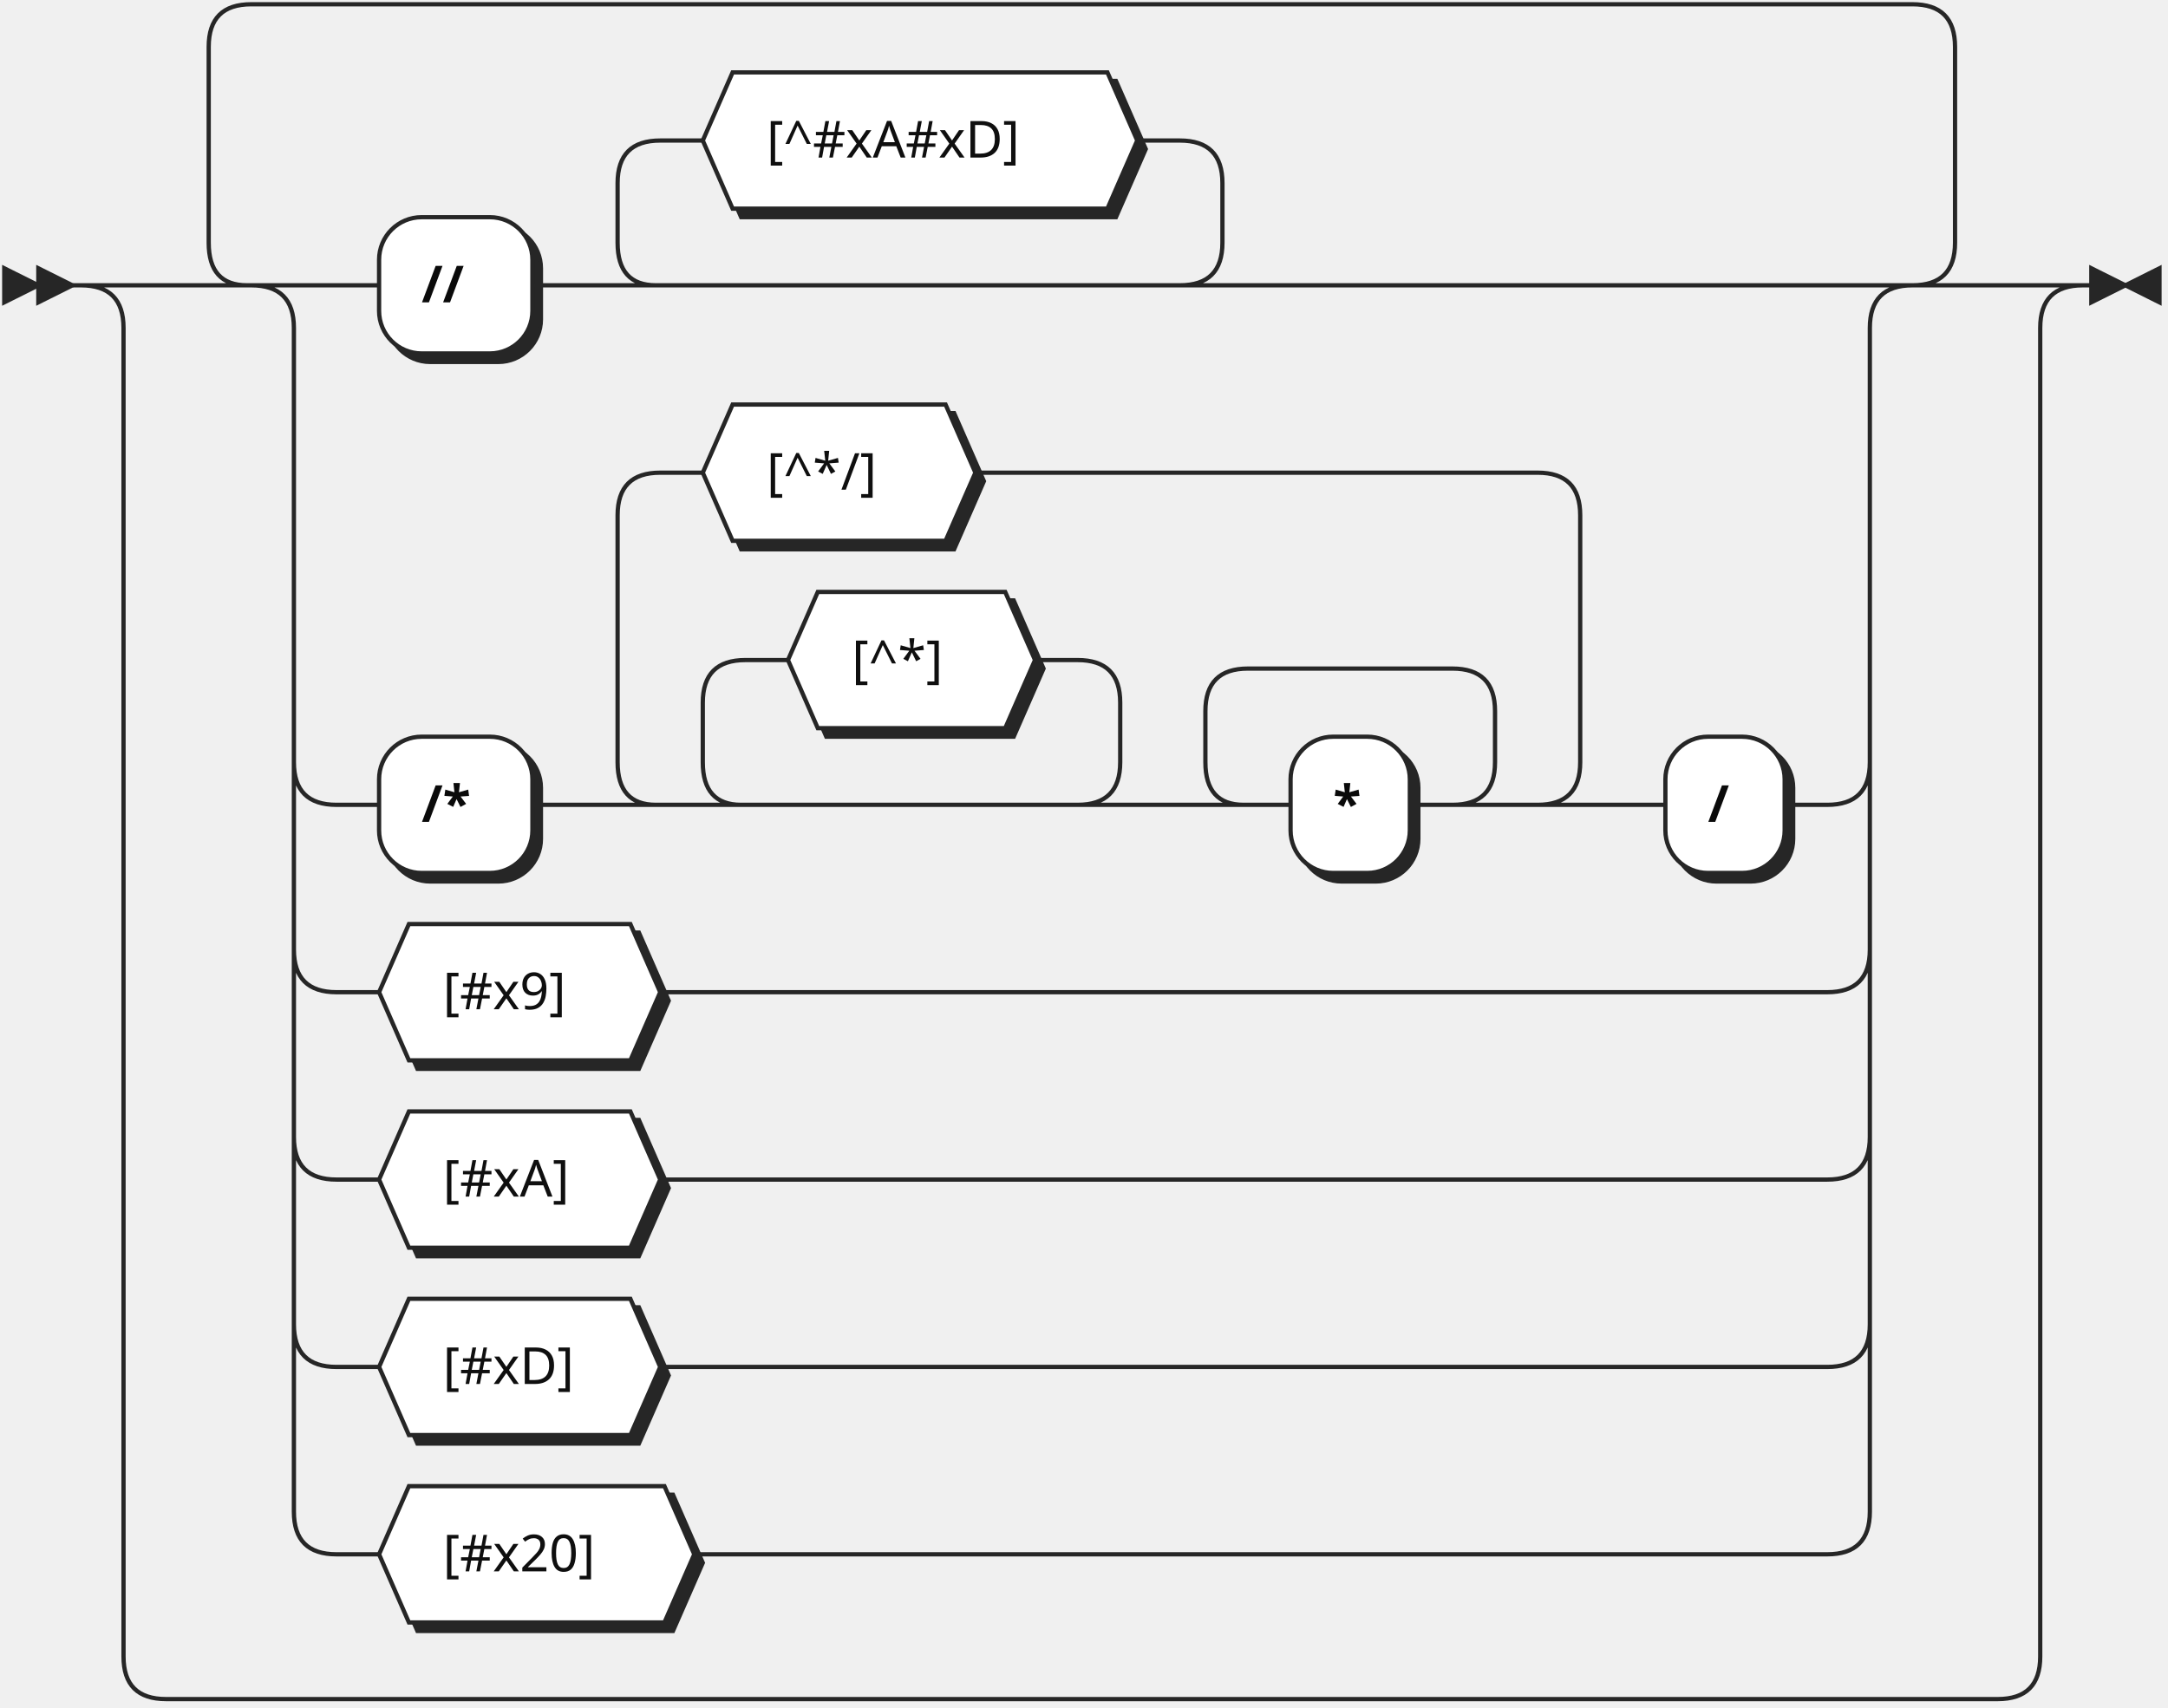
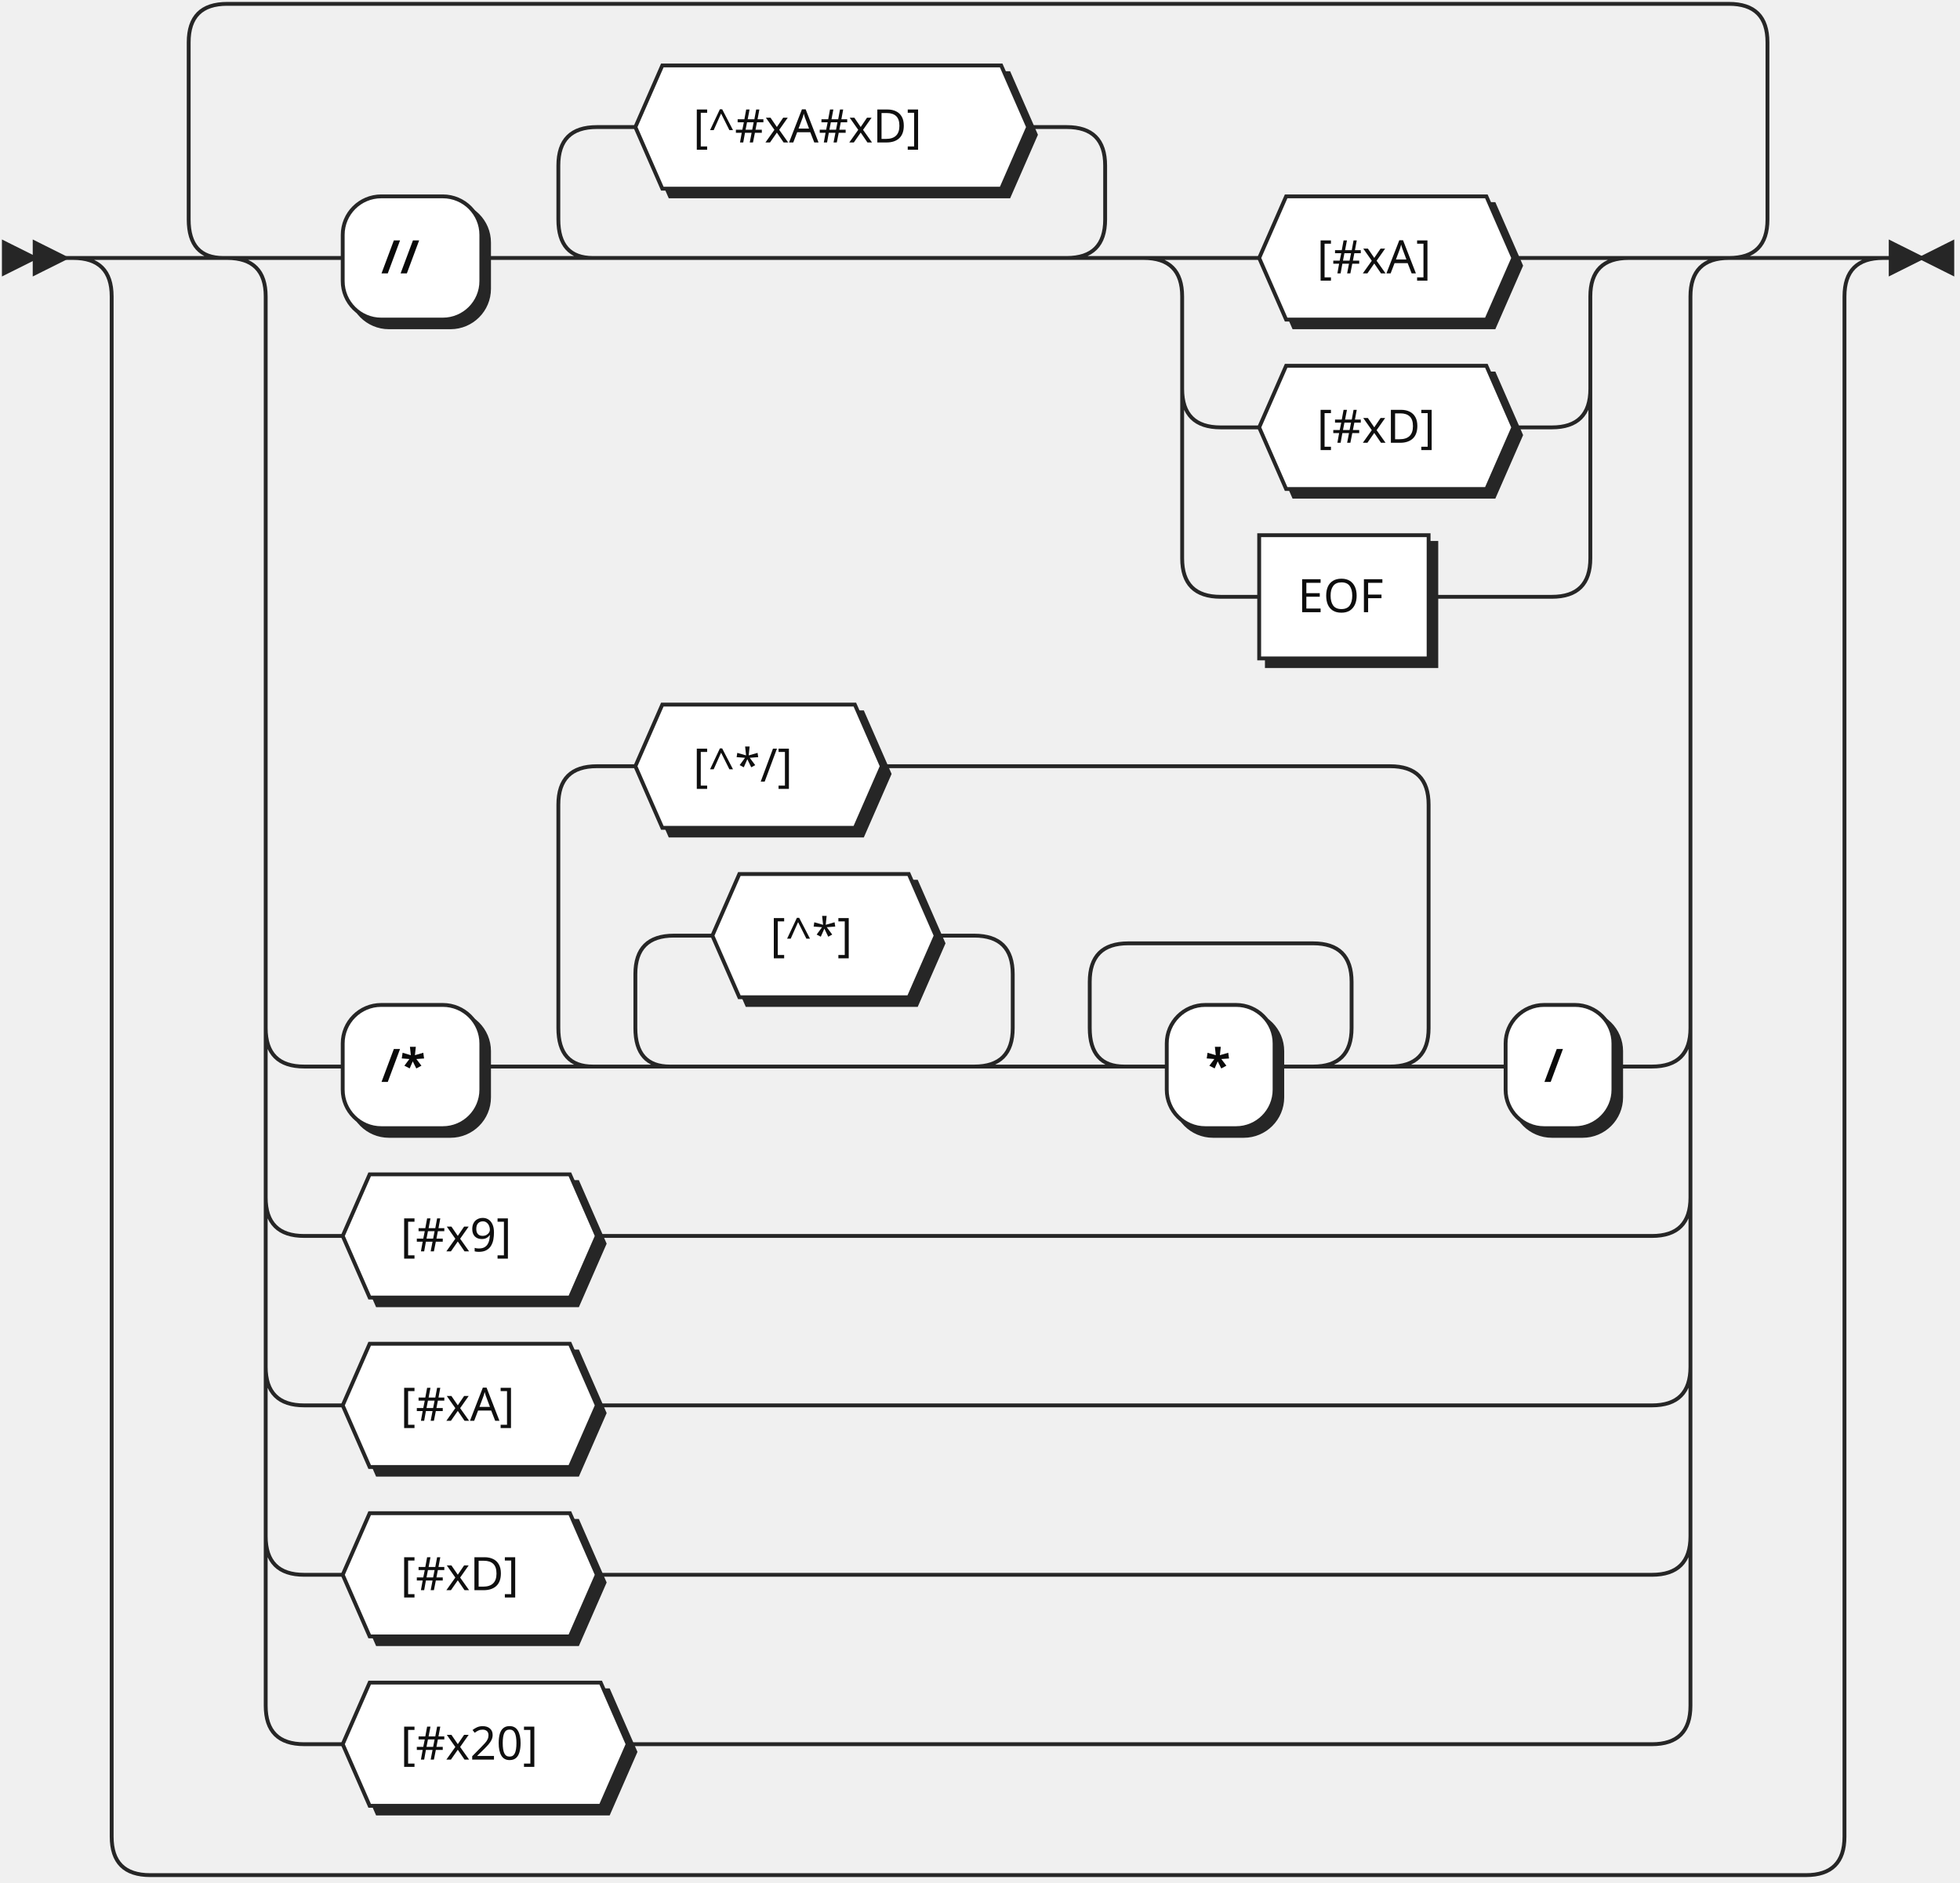
- <svg xmlns="http://www.w3.org/2000/svg" width="509" height="401">
+ <svg xmlns="http://www.w3.org/2000/svg" xmlns:xlink="http://www.w3.org/1999/xlink" width="509" height="489">
  <defs>
    <style type="text/css">
    @namespace "http://www.w3.org/2000/svg";
    .line                 {fill: none; stroke: #262626; stroke-width: 1;}
    .bold-line            {stroke: #0A0A0A; shape-rendering: crispEdges; stroke-width: 2;}
    .thin-line            {stroke: #0F0F0F; shape-rendering: crispEdges}
    .filled               {fill: #262626; stroke: none;}
    text.terminal         {font-family: Verdana, Sans-serif;
                            font-size: 12px;
                            fill: #0A0A0A;
                            font-weight: bold;
                          }
    text.nonterminal      {font-family: Verdana, Sans-serif;
                            font-size: 12px;
                            fill: #0D0D0D;
                            font-weight: normal;
                          }
    text.regexp           {font-family: Verdana, Sans-serif;
                            font-size: 12px;
                            fill: #0F0F0F;
                            font-weight: normal;
                          }
    rect, circle, polygon {fill: #262626; stroke: #262626;}
-     rect.terminal         {fill: #ffffff; stroke: #262626; stroke-width: 1;}
+     rect.terminal         {fill: #FFFFFF; stroke: #262626; stroke-width: 1;}
    rect.nonterminal      {fill: #FFFFFF; stroke: #262626; stroke-width: 1;}
    rect.text             {fill: none; stroke: none;}
    polygon.regexp        {fill: #FFFFFF; stroke: #262626; stroke-width: 1;}
  </style>
  </defs>
  <polygon points="9 67 1 63 1 71" />
  <polygon points="17 67 9 63 9 71" />
  <rect x="91" y="53" width="36" height="32" rx="10" />
  <rect x="89" y="51" width="36" height="32" class="terminal" rx="10" />
  <text class="terminal" x="99" y="71">//</text>
  <polygon points="167 35 174 19 262 19 269 35 262 51 174 51" />
  <polygon points="165 33 172 17 260 17 267 33 260 49 172 49" class="regexp" />
  <text class="regexp" x="180" y="37">[^#xA#xD]</text>
-   <rect x="91" y="175" width="36" height="32" rx="10" />
-   <rect x="89" y="173" width="36" height="32" class="terminal" rx="10" />
-   <text class="terminal" x="99" y="193">/*</text>
-   <polygon points="187 157 194 141 238 141 245 157 238 173 194 173" />
-   <polygon points="185 155 192 139 236 139 243 155 236 171 192 171" class="regexp" />
-   <text class="regexp" x="200" y="159">[^*]</text>
-   <rect x="305" y="175" width="28" height="32" rx="10" />
-   <rect x="303" y="173" width="28" height="32" class="terminal" rx="10" />
-   <text class="terminal" x="313" y="193">*</text>
-   <polygon points="167 113 174 97 224 97 231 113 224 129 174 129" />
-   <polygon points="165 111 172 95 222 95 229 111 222 127 172 127" class="regexp" />
-   <text class="regexp" x="180" y="115">[^*/]</text>
-   <rect x="393" y="175" width="28" height="32" rx="10" />
-   <rect x="391" y="173" width="28" height="32" class="terminal" rx="10" />
-   <text class="terminal" x="401" y="193">/</text>
-   <polygon points="91 235 98 219 150 219 157 235 150 251 98 251" />
-   <polygon points="89 233 96 217 148 217 155 233 148 249 96 249" class="regexp" />
-   <text class="regexp" x="104" y="237">[#x9]</text>
-   <polygon points="91 279 98 263 150 263 157 279 150 295 98 295" />
-   <polygon points="89 277 96 261 148 261 155 277 148 293 96 293" class="regexp" />
-   <text class="regexp" x="104" y="281">[#xA]</text>
+   <polygon points="329 69 336 53 388 53 395 69 388 85 336 85" />
+   <polygon points="327 67 334 51 386 51 393 67 386 83 334 83" class="regexp" />
+   <text class="regexp" x="342" y="71">[#xA]</text>
+   <polygon points="329 113 336 97 388 97 395 113 388 129 336 129" />
+   <polygon points="327 111 334 95 386 95 393 111 386 127 334 127" class="regexp" />
+   <text class="regexp" x="342" y="115">[#xD]</text>
+   <a xlink:href="#EOF" xlink:title="EOF">
+     <rect x="329" y="141" width="44" height="32" />
+     <rect x="327" y="139" width="44" height="32" class="nonterminal" />
+     <text class="nonterminal" x="337" y="159">EOF</text>
+   </a>
+   <rect x="91" y="263" width="36" height="32" rx="10" />
+   <rect x="89" y="261" width="36" height="32" class="terminal" rx="10" />
+   <text class="terminal" x="99" y="281">/*</text>
+   <polygon points="187 245 194 229 238 229 245 245 238 261 194 261" />
+   <polygon points="185 243 192 227 236 227 243 243 236 259 192 259" class="regexp" />
+   <text class="regexp" x="200" y="247">[^*]</text>
+   <rect x="305" y="263" width="28" height="32" rx="10" />
+   <rect x="303" y="261" width="28" height="32" class="terminal" rx="10" />
+   <text class="terminal" x="313" y="281">*</text>
+   <polygon points="167 201 174 185 224 185 231 201 224 217 174 217" />
+   <polygon points="165 199 172 183 222 183 229 199 222 215 172 215" class="regexp" />
+   <text class="regexp" x="180" y="203">[^*/]</text>
+   <rect x="393" y="263" width="28" height="32" rx="10" />
+   <rect x="391" y="261" width="28" height="32" class="terminal" rx="10" />
+   <text class="terminal" x="401" y="281">/</text>
  <polygon points="91 323 98 307 150 307 157 323 150 339 98 339" />
  <polygon points="89 321 96 305 148 305 155 321 148 337 96 337" class="regexp" />
-   <text class="regexp" x="104" y="325">[#xD]</text>
-   <polygon points="91 367 98 351 158 351 165 367 158 383 98 383" />
-   <polygon points="89 365 96 349 156 349 163 365 156 381 96 381" class="regexp" />
-   <text class="regexp" x="104" y="369">[#x20]</text>
-   <path class="line" d="m17 67 h2 m60 0 h10 m36 0 h10 m20 0 h10 m0 0 h112 m-142 0 l20 0 m-1 0 q-9 0 -9 -10 l0 -14 q0 -10 10 -10 m122 34 l20 0 m-20 0 q10 0 10 -10 l0 -14 q0 -10 -10 -10 m-122 0 h10 m102 0 h10 m20 34 h132 m-370 0 h20 m350 0 h20 m-390 0 q10 0 10 10 m370 0 q0 -10 10 -10 m-380 10 v102 m370 0 v-102 m-370 102 q0 10 10 10 m350 0 q10 0 10 -10 m-360 10 h10 m36 0 h10 m40 0 h10 m0 0 h68 m-98 0 l20 0 m-1 0 q-9 0 -9 -10 l0 -14 q0 -10 10 -10 m78 34 l20 0 m-20 0 q10 0 10 -10 l0 -14 q0 -10 -10 -10 m-78 0 h10 m58 0 h10 m40 34 h10 m28 0 h10 m-68 0 l20 0 m-1 0 q-9 0 -9 -10 l0 -12 q0 -10 10 -10 m48 32 l20 0 m-20 0 q10 0 10 -10 l0 -12 q0 -10 -10 -10 m-48 0 h10 m0 0 h38 m-206 32 l20 0 m-1 0 q-9 0 -9 -10 l0 -58 q0 -10 10 -10 m206 78 l20 0 m-20 0 q10 0 10 -10 l0 -58 q0 -10 -10 -10 m-206 0 h10 m64 0 h10 m0 0 h122 m20 78 h10 m28 0 h10 m-360 -10 v20 m370 0 v-20 m-370 20 v24 m370 0 v-24 m-370 24 q0 10 10 10 m350 0 q10 0 10 -10 m-360 10 h10 m66 0 h10 m0 0 h264 m-360 -10 v20 m370 0 v-20 m-370 20 v24 m370 0 v-24 m-370 24 q0 10 10 10 m350 0 q10 0 10 -10 m-360 10 h10 m66 0 h10 m0 0 h264 m-360 -10 v20 m370 0 v-20 m-370 20 v24 m370 0 v-24 m-370 24 q0 10 10 10 m350 0 q10 0 10 -10 m-360 10 h10 m66 0 h10 m0 0 h264 m-360 -10 v20 m370 0 v-20 m-370 20 v24 m370 0 v-24 m-370 24 q0 10 10 10 m350 0 q10 0 10 -10 m-360 10 h10 m74 0 h10 m0 0 h256 m-390 -298 l20 0 m-1 0 q-9 0 -9 -10 l0 -46 q0 -10 10 -10 m390 66 l20 0 m-20 0 q10 0 10 -10 l0 -46 q0 -10 -10 -10 m-390 0 h10 m0 0 h380 m-430 66 h20 m430 0 h20 m-470 0 q10 0 10 10 m450 0 q0 -10 10 -10 m-460 10 v312 m450 0 v-312 m-450 312 q0 10 10 10 m430 0 q10 0 10 -10 m-440 10 h10 m0 0 h420 m23 -332 h-3" />
+   <text class="regexp" x="104" y="325">[#x9]</text>
+   <polygon points="91 367 98 351 150 351 157 367 150 383 98 383" />
+   <polygon points="89 365 96 349 148 349 155 365 148 381 96 381" class="regexp" />
+   <text class="regexp" x="104" y="369">[#xA]</text>
+   <polygon points="91 411 98 395 150 395 157 411 150 427 98 427" />
+   <polygon points="89 409 96 393 148 393 155 409 148 425 96 425" class="regexp" />
+   <text class="regexp" x="104" y="413">[#xD]</text>
+   <polygon points="91 455 98 439 158 439 165 455 158 471 98 471" />
+   <polygon points="89 453 96 437 156 437 163 453 156 469 96 469" class="regexp" />
+   <text class="regexp" x="104" y="457">[#x20]</text>
+   <path class="line" d="m17 67 h2 m60 0 h10 m36 0 h10 m20 0 h10 m0 0 h112 m-142 0 l20 0 m-1 0 q-9 0 -9 -10 l0 -14 q0 -10 10 -10 m122 34 l20 0 m-20 0 q10 0 10 -10 l0 -14 q0 -10 -10 -10 m-122 0 h10 m102 0 h10 m40 34 h10 m66 0 h10 m-106 0 h20 m86 0 h20 m-126 0 q10 0 10 10 m106 0 q0 -10 10 -10 m-116 10 v24 m106 0 v-24 m-106 24 q0 10 10 10 m86 0 q10 0 10 -10 m-96 10 h10 m66 0 h10 m-96 -10 v20 m106 0 v-20 m-106 20 v24 m106 0 v-24 m-106 24 q0 10 10 10 m86 0 q10 0 10 -10 m-96 10 h10 m44 0 h10 m0 0 h22 m20 -88 h6 m-370 0 h20 m350 0 h20 m-390 0 q10 0 10 10 m370 0 q0 -10 10 -10 m-380 10 v190 m370 0 v-190 m-370 190 q0 10 10 10 m350 0 q10 0 10 -10 m-360 10 h10 m36 0 h10 m40 0 h10 m0 0 h68 m-98 0 l20 0 m-1 0 q-9 0 -9 -10 l0 -14 q0 -10 10 -10 m78 34 l20 0 m-20 0 q10 0 10 -10 l0 -14 q0 -10 -10 -10 m-78 0 h10 m58 0 h10 m40 34 h10 m28 0 h10 m-68 0 l20 0 m-1 0 q-9 0 -9 -10 l0 -12 q0 -10 10 -10 m48 32 l20 0 m-20 0 q10 0 10 -10 l0 -12 q0 -10 -10 -10 m-48 0 h10 m0 0 h38 m-206 32 l20 0 m-1 0 q-9 0 -9 -10 l0 -58 q0 -10 10 -10 m206 78 l20 0 m-20 0 q10 0 10 -10 l0 -58 q0 -10 -10 -10 m-206 0 h10 m64 0 h10 m0 0 h122 m20 78 h10 m28 0 h10 m-360 -10 v20 m370 0 v-20 m-370 20 v24 m370 0 v-24 m-370 24 q0 10 10 10 m350 0 q10 0 10 -10 m-360 10 h10 m66 0 h10 m0 0 h264 m-360 -10 v20 m370 0 v-20 m-370 20 v24 m370 0 v-24 m-370 24 q0 10 10 10 m350 0 q10 0 10 -10 m-360 10 h10 m66 0 h10 m0 0 h264 m-360 -10 v20 m370 0 v-20 m-370 20 v24 m370 0 v-24 m-370 24 q0 10 10 10 m350 0 q10 0 10 -10 m-360 10 h10 m66 0 h10 m0 0 h264 m-360 -10 v20 m370 0 v-20 m-370 20 v24 m370 0 v-24 m-370 24 q0 10 10 10 m350 0 q10 0 10 -10 m-360 10 h10 m74 0 h10 m0 0 h256 m-390 -386 l20 0 m-1 0 q-9 0 -9 -10 l0 -46 q0 -10 10 -10 m390 66 l20 0 m-20 0 q10 0 10 -10 l0 -46 q0 -10 -10 -10 m-390 0 h10 m0 0 h380 m-430 66 h20 m430 0 h20 m-470 0 q10 0 10 10 m450 0 q0 -10 10 -10 m-460 10 v400 m450 0 v-400 m-450 400 q0 10 10 10 m430 0 q10 0 10 -10 m-440 10 h10 m0 0 h420 m23 -420 h-3" />
  <polygon points="499 67 507 63 507 71" />
  <polygon points="499 67 491 63 491 71" />
</svg>
